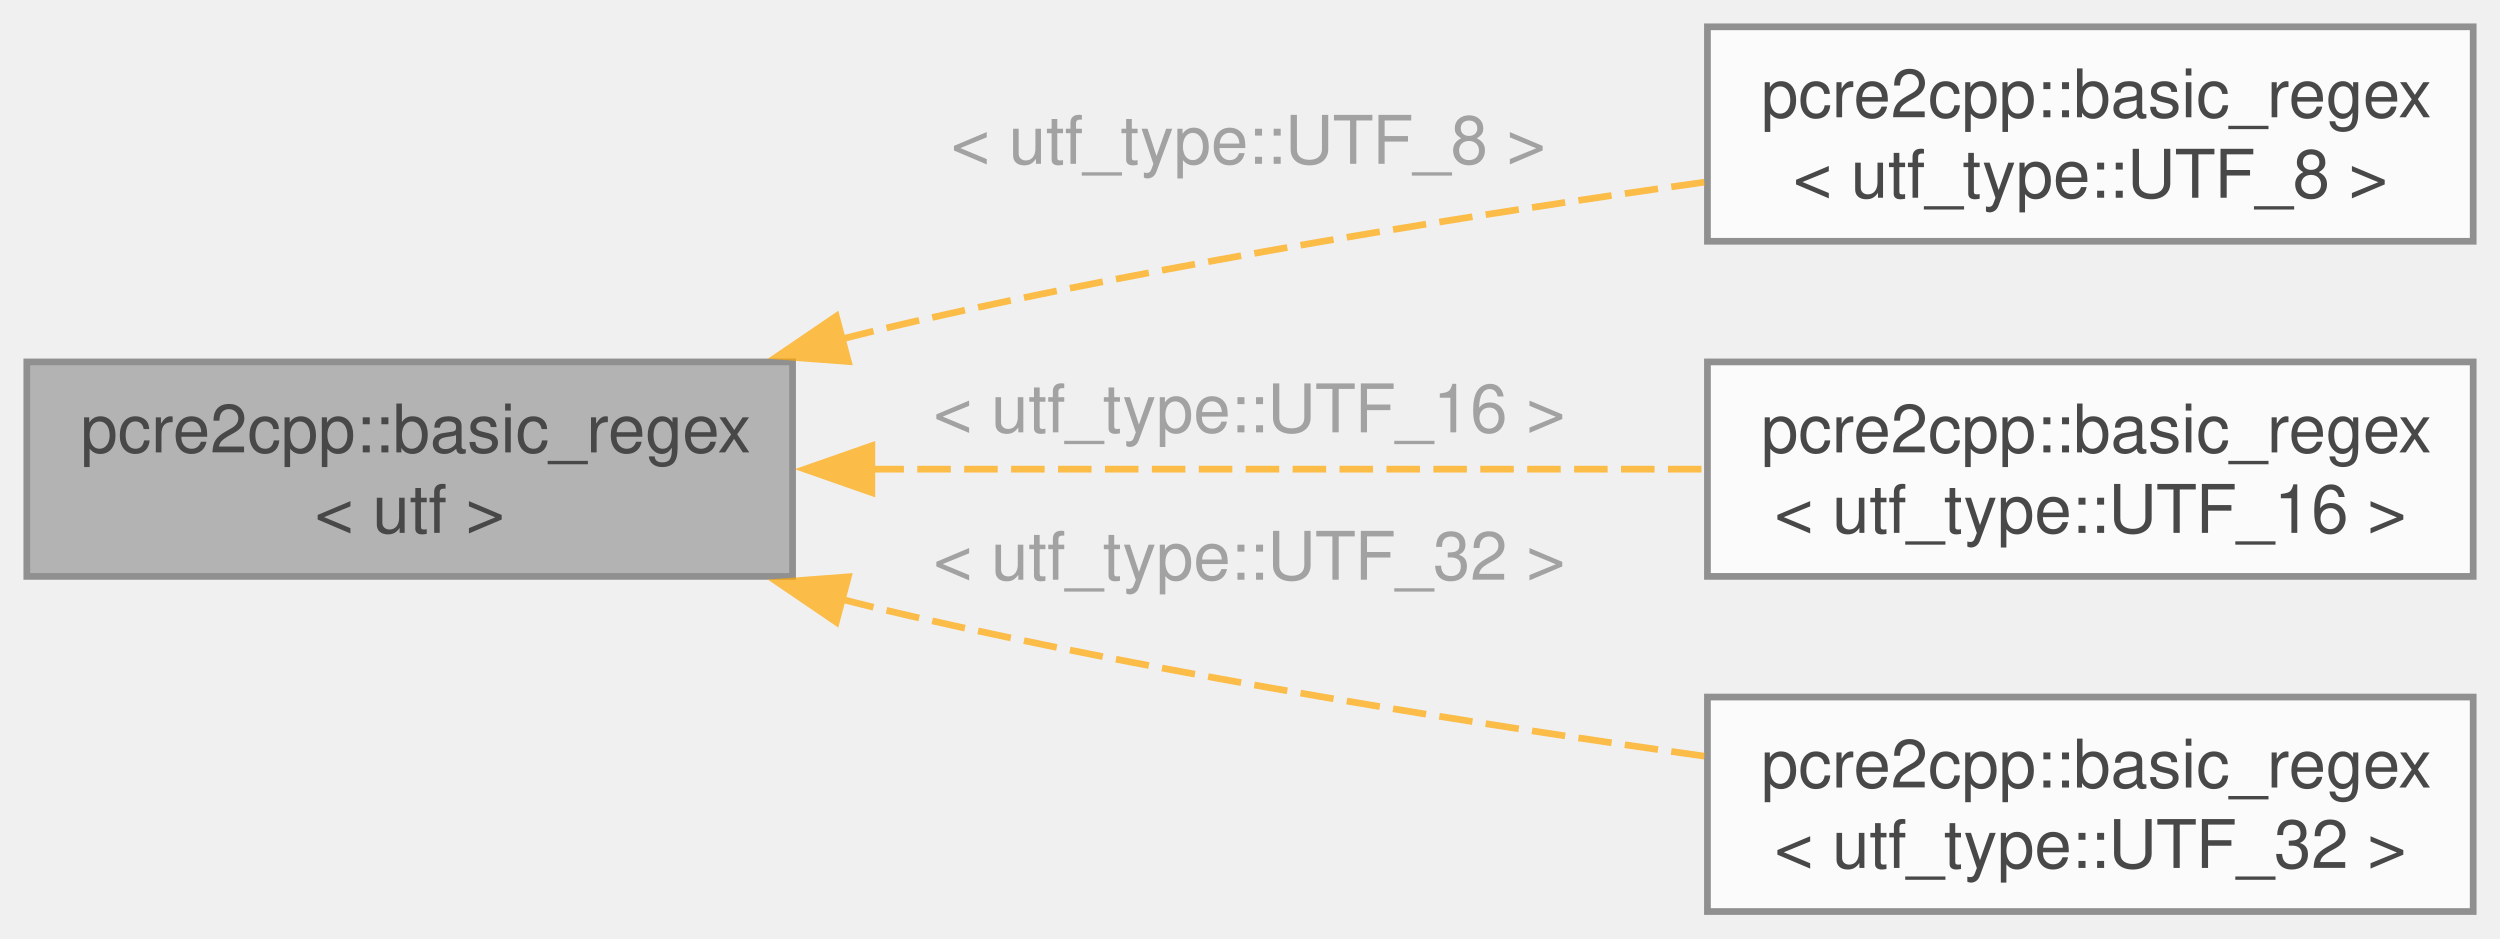
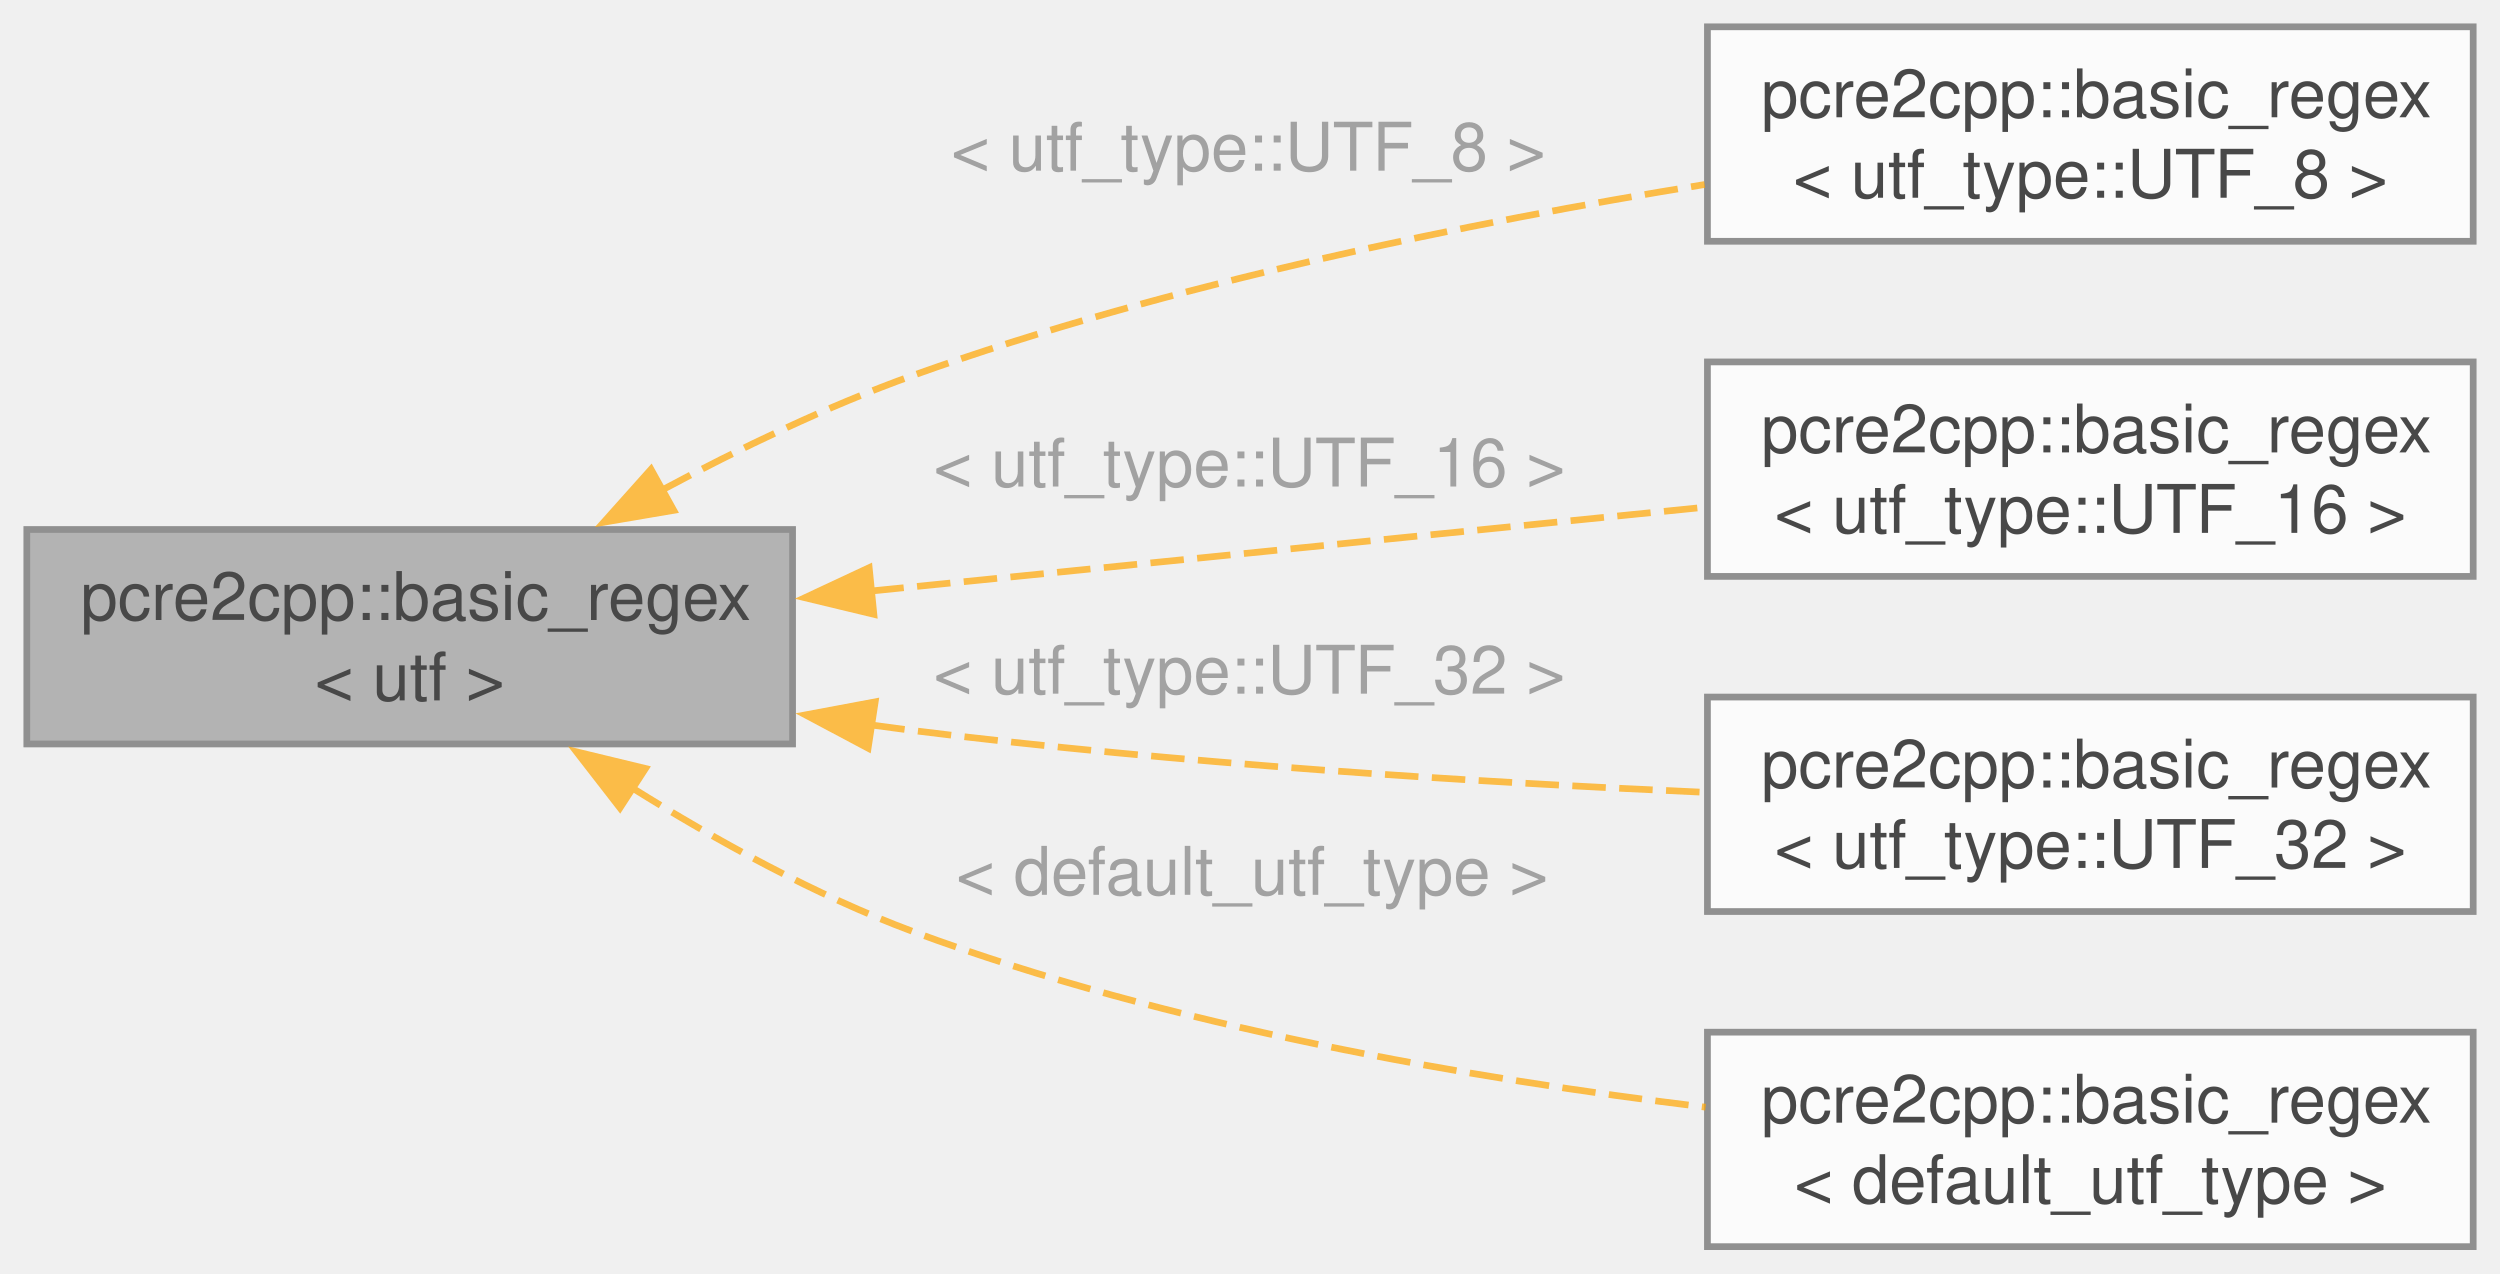
- <svg xmlns="http://www.w3.org/2000/svg" xmlns:xlink="http://www.w3.org/1999/xlink" width="373pt" height="140pt" viewBox="0.00 0.00 373.00 140.00">
+ <svg xmlns="http://www.w3.org/2000/svg" xmlns:xlink="http://www.w3.org/1999/xlink" width="373pt" height="190pt" viewBox="0.00 0.00 373.00 190.00">
  <svg id="main" version="1.1" xml:space="preserve">
    <style type="text/css">
.node, .edge {opacity: 0.7;}
.node.selected, .edge.selected {opacity: 1;}
.edge:hover path { stroke: red; }
.edge:hover polygon { stroke: red; fill: red; }
</style>
    <svg id="graph" class="graph">
-       <g id="graph0" class="graph" transform="scale(1 1) rotate(0) translate(4 136)">
+       <g id="graph0" class="graph" transform="scale(1 1) rotate(0) translate(4 186)">
        <g id="Node000001" class="node">
          <g id="a_Node000001">
            <a xlink:title="Basic PCRE2 Regex container.">
-               <polygon fill="#999999" stroke="#666666" points="114.25,-82 0,-82 0,-50 114.25,-50 114.25,-82" />
-               <text xml:space="preserve" text-anchor="start" x="8" y="-68.5" font-family="Helvetica,sans-Serif" font-size="10.00">pcre2cpp::basic_regex</text>
-               <text xml:space="preserve" text-anchor="middle" x="57.12" y="-56.5" font-family="Helvetica,sans-Serif" font-size="10.00">&lt; utf &gt;</text>
+               <polygon fill="#999999" stroke="#666666" points="114.25,-107 0,-107 0,-75 114.25,-75 114.25,-107" />
+               <text xml:space="preserve" text-anchor="start" x="8" y="-93.5" font-family="Helvetica,sans-Serif" font-size="10.00">pcre2cpp::basic_regex</text>
+               <text xml:space="preserve" text-anchor="middle" x="57.12" y="-81.5" font-family="Helvetica,sans-Serif" font-size="10.00">&lt; utf &gt;</text>
            </a>
          </g>
        </g>
        <g id="Node000002" class="node">
          <g id="a_Node000002">
            <a xlink:href="../../de/d88/classpcre2cpp_1_1basic__regex.html" target="_top" xlink:title=" ">
-               <polygon fill="white" stroke="#666666" points="365,-132 250.75,-132 250.75,-100 365,-100 365,-132" />
-               <text xml:space="preserve" text-anchor="start" x="258.75" y="-118.5" font-family="Helvetica,sans-Serif" font-size="10.00">pcre2cpp::basic_regex</text>
-               <text xml:space="preserve" text-anchor="middle" x="307.88" y="-106.5" font-family="Helvetica,sans-Serif" font-size="10.00">&lt; utf_type::UTF_8 &gt;</text>
+               <polygon fill="white" stroke="#666666" points="365,-182 250.75,-182 250.75,-150 365,-150 365,-182" />
+               <text xml:space="preserve" text-anchor="start" x="258.75" y="-168.5" font-family="Helvetica,sans-Serif" font-size="10.00">pcre2cpp::basic_regex</text>
+               <text xml:space="preserve" text-anchor="middle" x="307.88" y="-156.5" font-family="Helvetica,sans-Serif" font-size="10.00">&lt; utf_type::UTF_8 &gt;</text>
            </a>
          </g>
        </g>
        <g id="edge1_Node000001_Node000002" class="edge">
          <g id="a_edge1_Node000001_Node000002">
            <a xlink:title=" ">
-               <path fill="none" stroke="orange" stroke-dasharray="5,2" d="M121.47,-85.39C125.1,-86.32 128.72,-87.2 132.25,-88 171.32,-96.89 215.94,-103.99 250.29,-108.82" />
-               <polygon fill="orange" stroke="orange" points="122.57,-82.06 112.01,-82.86 120.77,-88.82 122.57,-82.06" />
+               <path fill="none" stroke="orange" stroke-dasharray="5,2" d="M94.6,-112.79C106.31,-119.07 119.54,-125.45 132.25,-130 170.57,-143.72 215.6,-152.84 250.33,-158.47" />
+               <polygon fill="orange" stroke="orange" points="96.52,-109.86 86.07,-108.08 93.13,-115.98 96.52,-109.86" />
            </a>
          </g>
-           <text xml:space="preserve" text-anchor="start" x="137.88" y="-111.56" font-family="Helvetica,sans-Serif" font-size="10.00" fill="grey">&lt; utf_type::UTF_8 &gt;</text>
+           <text xml:space="preserve" text-anchor="start" x="137.88" y="-160.54" font-family="Helvetica,sans-Serif" font-size="10.00" fill="grey">&lt; utf_type::UTF_8 &gt;</text>
        </g>
        <g id="Node000003" class="node">
          <g id="a_Node000003">
            <a xlink:href="../../de/d88/classpcre2cpp_1_1basic__regex.html" target="_top" xlink:title=" ">
-               <polygon fill="white" stroke="#666666" points="365,-82 250.75,-82 250.75,-50 365,-50 365,-82" />
-               <text xml:space="preserve" text-anchor="start" x="258.75" y="-68.5" font-family="Helvetica,sans-Serif" font-size="10.00">pcre2cpp::basic_regex</text>
-               <text xml:space="preserve" text-anchor="middle" x="307.88" y="-56.5" font-family="Helvetica,sans-Serif" font-size="10.00">&lt; utf_type::UTF_16 &gt;</text>
+               <polygon fill="white" stroke="#666666" points="365,-132 250.75,-132 250.75,-100 365,-100 365,-132" />
+               <text xml:space="preserve" text-anchor="start" x="258.75" y="-118.5" font-family="Helvetica,sans-Serif" font-size="10.00">pcre2cpp::basic_regex</text>
+               <text xml:space="preserve" text-anchor="middle" x="307.88" y="-106.5" font-family="Helvetica,sans-Serif" font-size="10.00">&lt; utf_type::UTF_16 &gt;</text>
            </a>
          </g>
        </g>
        <g id="edge2_Node000001_Node000003" class="edge">
          <g id="a_edge2_Node000001_Node000003">
            <a xlink:title=" ">
-               <path fill="none" stroke="orange" stroke-dasharray="5,2" d="M125.86,-66C165,-66 213.65,-66 250.65,-66" />
-               <polygon fill="orange" stroke="orange" points="126.08,-62.5 116.08,-66 126.08,-69.5 126.08,-62.5" />
+               <path fill="none" stroke="orange" stroke-dasharray="5,2" d="M125.86,-97.81C165,-101.74 213.65,-106.63 250.65,-110.35" />
+               <polygon fill="orange" stroke="orange" points="126.38,-94.34 116.08,-96.82 125.68,-101.31 126.38,-94.34" />
            </a>
          </g>
-           <text xml:space="preserve" text-anchor="start" x="135.25" y="-71.5" font-family="Helvetica,sans-Serif" font-size="10.00" fill="grey">&lt; utf_type::UTF_16 &gt;</text>
+           <text xml:space="preserve" text-anchor="start" x="135.25" y="-113.41" font-family="Helvetica,sans-Serif" font-size="10.00" fill="grey">&lt; utf_type::UTF_16 &gt;</text>
        </g>
        <g id="Node000004" class="node">
          <g id="a_Node000004">
            <a xlink:href="../../de/d88/classpcre2cpp_1_1basic__regex.html" target="_top" xlink:title=" ">
-               <polygon fill="white" stroke="#666666" points="365,-32 250.75,-32 250.75,0 365,0 365,-32" />
-               <text xml:space="preserve" text-anchor="start" x="258.75" y="-18.5" font-family="Helvetica,sans-Serif" font-size="10.00">pcre2cpp::basic_regex</text>
-               <text xml:space="preserve" text-anchor="middle" x="307.88" y="-6.5" font-family="Helvetica,sans-Serif" font-size="10.00">&lt; utf_type::UTF_32 &gt;</text>
+               <polygon fill="white" stroke="#666666" points="365,-82 250.75,-82 250.75,-50 365,-50 365,-82" />
+               <text xml:space="preserve" text-anchor="start" x="258.75" y="-68.5" font-family="Helvetica,sans-Serif" font-size="10.00">pcre2cpp::basic_regex</text>
+               <text xml:space="preserve" text-anchor="middle" x="307.88" y="-56.5" font-family="Helvetica,sans-Serif" font-size="10.00">&lt; utf_type::UTF_32 &gt;</text>
            </a>
          </g>
        </g>
        <g id="edge3_Node000001_Node000004" class="edge">
          <g id="a_edge3_Node000001_Node000004">
            <a xlink:title=" ">
-               <path fill="none" stroke="orange" stroke-dasharray="5,2" d="M121.47,-46.61C125.1,-45.68 128.72,-44.8 132.25,-44 171.32,-35.11 215.94,-28.01 250.29,-23.18" />
-               <polygon fill="orange" stroke="orange" points="120.77,-43.18 112.01,-49.14 122.57,-49.94 120.77,-43.18" />
+               <path fill="none" stroke="orange" stroke-dasharray="5,2" d="M126.01,-77.83C128.11,-77.54 130.2,-77.26 132.25,-77 171.58,-72.07 216.19,-69.3 250.48,-67.78" />
+               <polygon fill="orange" stroke="orange" points="125.52,-74.37 116.17,-79.34 126.58,-81.29 125.52,-74.37" />
            </a>
          </g>
-           <text xml:space="preserve" text-anchor="start" x="135.25" y="-49.5" font-family="Helvetica,sans-Serif" font-size="10.00" fill="grey">&lt; utf_type::UTF_32 &gt;</text>
+           <text xml:space="preserve" text-anchor="start" x="135.25" y="-82.5" font-family="Helvetica,sans-Serif" font-size="10.00" fill="grey">&lt; utf_type::UTF_32 &gt;</text>
+         </g>
+         <g id="Node000005" class="node">
+           <g id="a_Node000005">
+             <a xlink:href="../../de/d88/classpcre2cpp_1_1basic__regex.html" target="_top" xlink:title=" ">
+               <polygon fill="white" stroke="#666666" points="365,-32 250.75,-32 250.75,0 365,0 365,-32" />
+               <text xml:space="preserve" text-anchor="start" x="258.75" y="-18.5" font-family="Helvetica,sans-Serif" font-size="10.00">pcre2cpp::basic_regex</text>
+               <text xml:space="preserve" text-anchor="middle" x="307.88" y="-6.5" font-family="Helvetica,sans-Serif" font-size="10.00">&lt; default_utf_type &gt;</text>
+             </a>
+           </g>
+         </g>
+         <g id="edge4_Node000001_Node000005" class="edge">
+           <g id="a_edge4_Node000001_Node000005">
+             <a xlink:title=" ">
+               <path fill="none" stroke="orange" stroke-dasharray="5,2" d="M90.29,-68.47C102.87,-60.6 117.75,-52.39 132.25,-47 170.35,-32.85 215.59,-25.05 250.47,-20.81" />
+               <polygon fill="orange" stroke="orange" points="88.5,-65.46 82.01,-73.83 92.31,-71.34 88.5,-65.46" />
+             </a>
+           </g>
+           <text xml:space="preserve" text-anchor="start" x="138.62" y="-52.5" font-family="Helvetica,sans-Serif" font-size="10.00" fill="grey">&lt; default_utf_type &gt;</text>
        </g>
      </g>
    </svg>
  </svg>
  <style type="text/css">

[data-mouse-over-selected='false'] { opacity: 0.7; }
[data-mouse-over-selected='true']  { opacity: 1.0; }

</style>
</svg>
